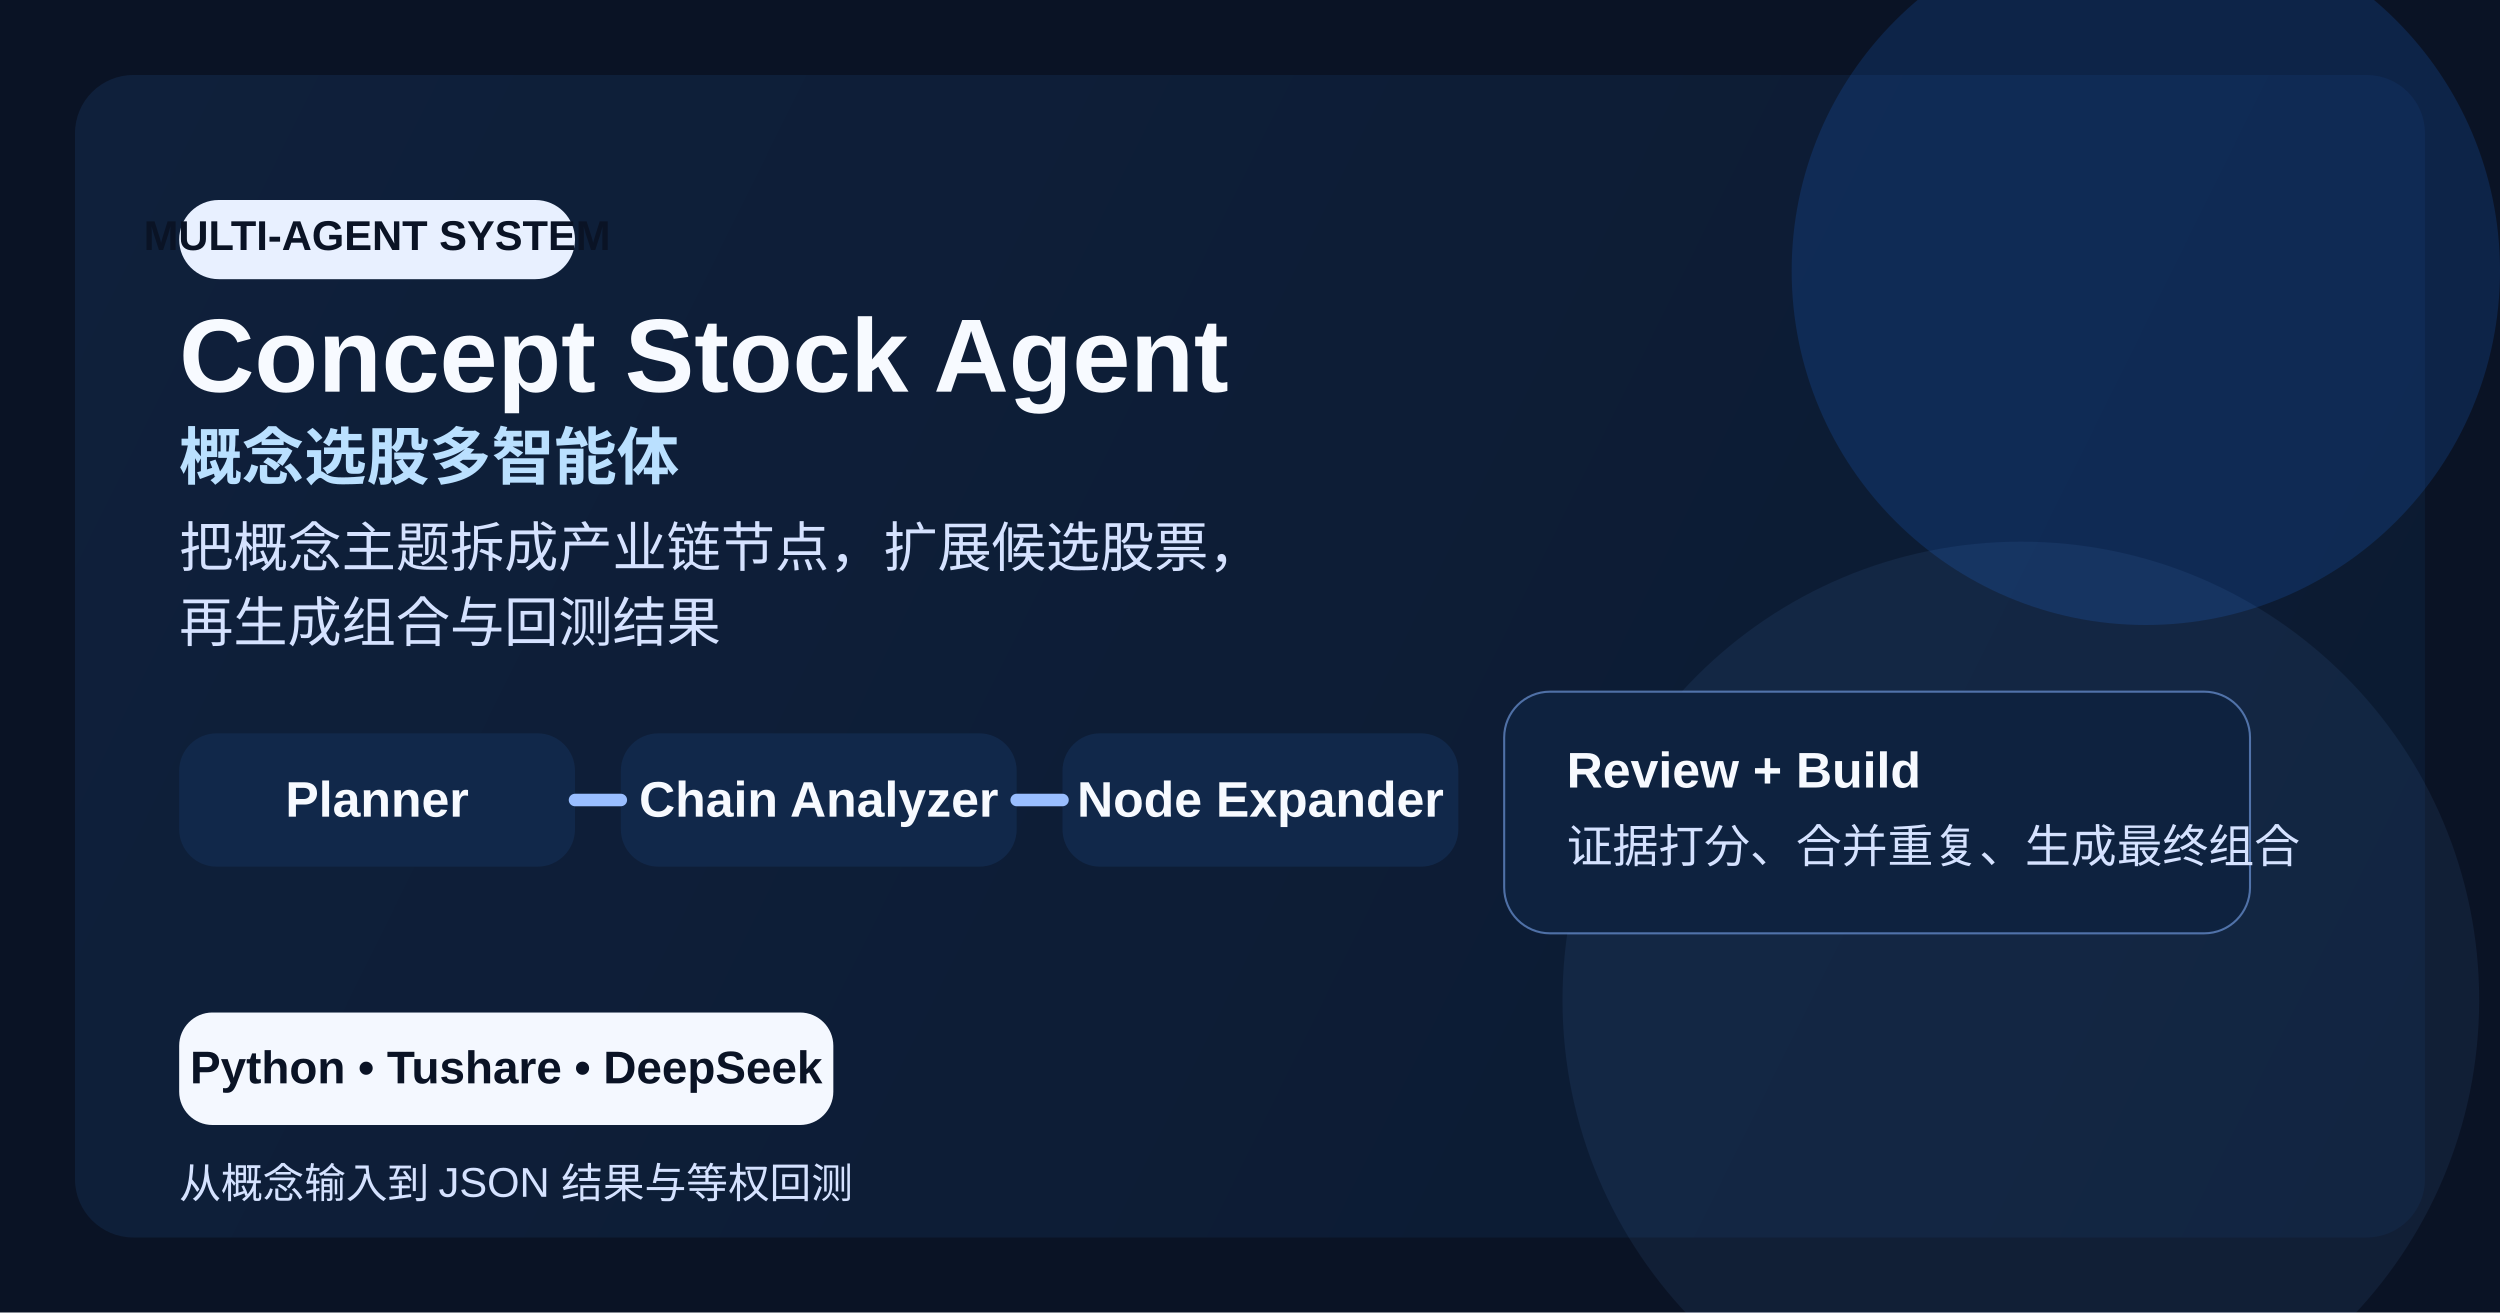
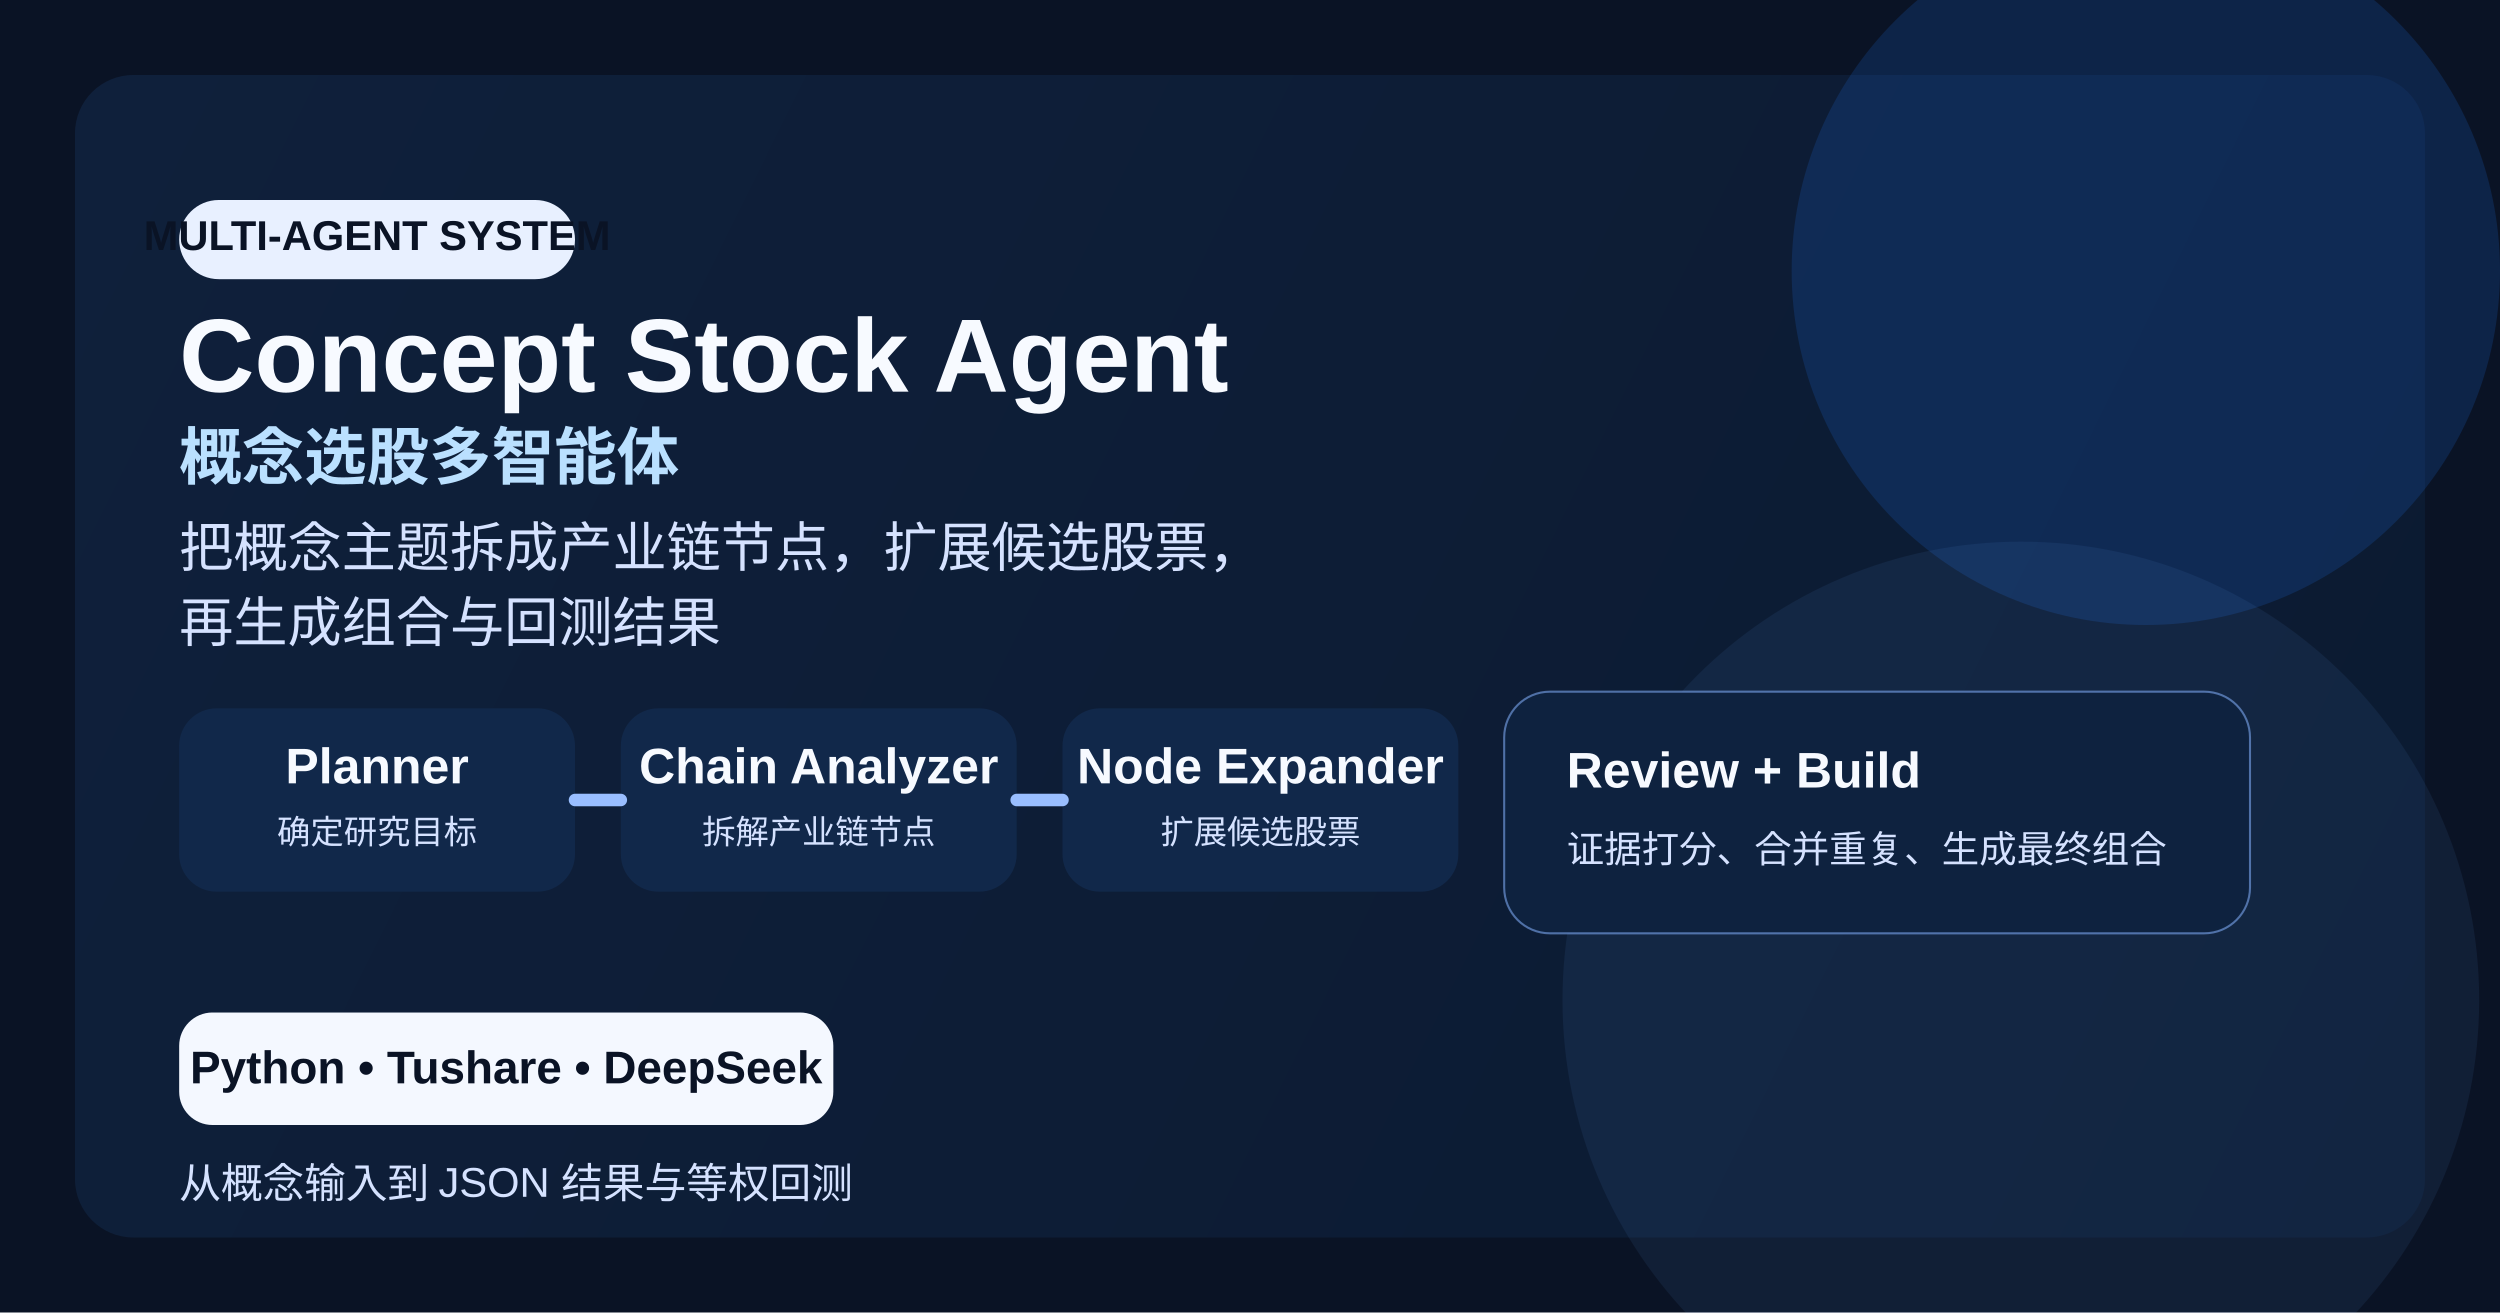
<svg xmlns="http://www.w3.org/2000/svg" width="1200" height="630" viewBox="0 0 1200 630" fill="none">
  <rect width="1200" height="630" fill="#0A1325" />
  <rect x="36" y="36" width="1128" height="558" rx="28" fill="url(#bg)" />
  <circle cx="1030" cy="130" r="170" fill="#1F6FEB" fill-opacity="0.18" />
  <circle cx="970" cy="480" r="220" fill="#6AA6FF" fill-opacity="0.08" />
  <rect x="86" y="96" width="190" height="38" rx="19" fill="#E8F0FF" />
  <text x="181" y="120" text-anchor="middle" fill="#0A1325" font-size="20" font-family="'PingFang SC','Microsoft YaHei',Arial,Helvetica,sans-serif" font-weight="700">MULTI-AGENT SYSTEM</text>
  <text x="86" y="188" fill="#F7FAFF" font-size="50" font-family="'PingFang SC','Microsoft YaHei',Arial,Helvetica,sans-serif" font-weight="700">Concept Stock Agent</text>
  <text x="86" y="230" fill="#BAE0FF" font-size="30" font-family="'PingFang SC','Microsoft YaHei',Arial,Helvetica,sans-serif" font-weight="600">概念选股多智能体</text>
  <text x="86" y="272" fill="#D5E2FF" font-size="26" font-family="'PingFang SC','Microsoft YaHei',Arial,Helvetica,sans-serif">把概念主题拆成产业链节点，扩展候选股票，</text>
  <text x="86" y="308" fill="#D5E2FF" font-size="26" font-family="'PingFang SC','Microsoft YaHei',Arial,Helvetica,sans-serif">再生成组合与回测结果</text>
-   <rect x="86" y="352" width="190" height="64" rx="18" fill="#11284A" />
-   <rect x="298" y="352" width="190" height="64" rx="18" fill="#11284A" />
-   <rect x="510" y="352" width="190" height="64" rx="18" fill="#11284A" />
-   <text x="181" y="392" text-anchor="middle" fill="#F7FAFF" font-size="24" font-family="'PingFang SC','Microsoft YaHei',Arial,Helvetica,sans-serif" font-weight="700">Planner</text>
-   <text x="393" y="392" text-anchor="middle" fill="#F7FAFF" font-size="24" font-family="'PingFang SC','Microsoft YaHei',Arial,Helvetica,sans-serif" font-weight="700">Chain Analyzer</text>
-   <text x="605" y="392" text-anchor="middle" fill="#F7FAFF" font-size="24" font-family="'PingFang SC','Microsoft YaHei',Arial,Helvetica,sans-serif" font-weight="700">Node Expander</text>
+   <rect x="86" y="340" width="190" height="88" rx="18" fill="#11284A" />
+   <rect x="298" y="340" width="190" height="88" rx="18" fill="#11284A" />
+   <rect x="510" y="340" width="190" height="88" rx="18" fill="#11284A" />
+   <text x="181" y="376" text-anchor="middle" fill="#F7FAFF" font-size="24" font-family="'PingFang SC','Microsoft YaHei',Arial,Helvetica,sans-serif" font-weight="700">Planner</text>
+   <text x="181" y="405" text-anchor="middle" fill="#D5E2FF" font-size="16" font-family="'PingFang SC','Microsoft YaHei',Arial,Helvetica,sans-serif">确定研究目标</text>
+   <text x="393" y="376" text-anchor="middle" fill="#F7FAFF" font-size="24" font-family="'PingFang SC','Microsoft YaHei',Arial,Helvetica,sans-serif" font-weight="700">Chain Analyzer</text>
+   <text x="393" y="405" text-anchor="middle" fill="#D5E2FF" font-size="16" font-family="'PingFang SC','Microsoft YaHei',Arial,Helvetica,sans-serif">拆解产业链节点</text>
+   <text x="605" y="376" text-anchor="middle" fill="#F7FAFF" font-size="24" font-family="'PingFang SC','Microsoft YaHei',Arial,Helvetica,sans-serif" font-weight="700">Node Expander</text>
+   <text x="605" y="405" text-anchor="middle" fill="#D5E2FF" font-size="16" font-family="'PingFang SC','Microsoft YaHei',Arial,Helvetica,sans-serif">扩展候选股票</text>
  <path d="M276 384H298" stroke="#99BEFF" stroke-width="6" stroke-linecap="round" />
  <path d="M488 384H510" stroke="#99BEFF" stroke-width="6" stroke-linecap="round" />
  <rect x="722" y="332" width="358" height="116" rx="22" fill="#0E223F" stroke="#85B2FF" stroke-opacity="0.55" />
  <text x="752" y="378" fill="#F7FAFF" font-size="24" font-family="'PingFang SC','Microsoft YaHei',Arial,Helvetica,sans-serif" font-weight="700">Review + Build</text>
-   <text x="752" y="414" fill="#D5E2FF" font-size="22" font-family="'PingFang SC','Microsoft YaHei',Arial,Helvetica,sans-serif">证据打分、合并重复、生成最终组合</text>
+   <text x="752" y="414" fill="#D5E2FF" font-size="18" font-family="'PingFang SC','Microsoft YaHei',Arial,Helvetica,sans-serif">证据打分、合并重复、生成最终组合</text>
  <rect x="86" y="486" width="314" height="54" rx="16" fill="#F4F8FF" />
  <text x="243" y="520" text-anchor="middle" fill="#0A1325" font-size="22" font-family="'PingFang SC','Microsoft YaHei',Arial,Helvetica,sans-serif" font-weight="700">Python  •  Tushare  •  DeepSeek</text>
  <text x="86" y="575" fill="#D5E2FF" font-size="20" font-family="'PingFang SC','Microsoft YaHei',Arial,Helvetica,sans-serif">从概念输入到 JSON 结果与等权回测</text>
  <defs>
    <linearGradient id="bg" x1="36" y1="36" x2="1164" y2="594" gradientUnits="userSpaceOnUse">
      <stop stop-color="#0F203B" />
      <stop offset="1" stop-color="#0B1A31" />
    </linearGradient>
  </defs>
</svg>
